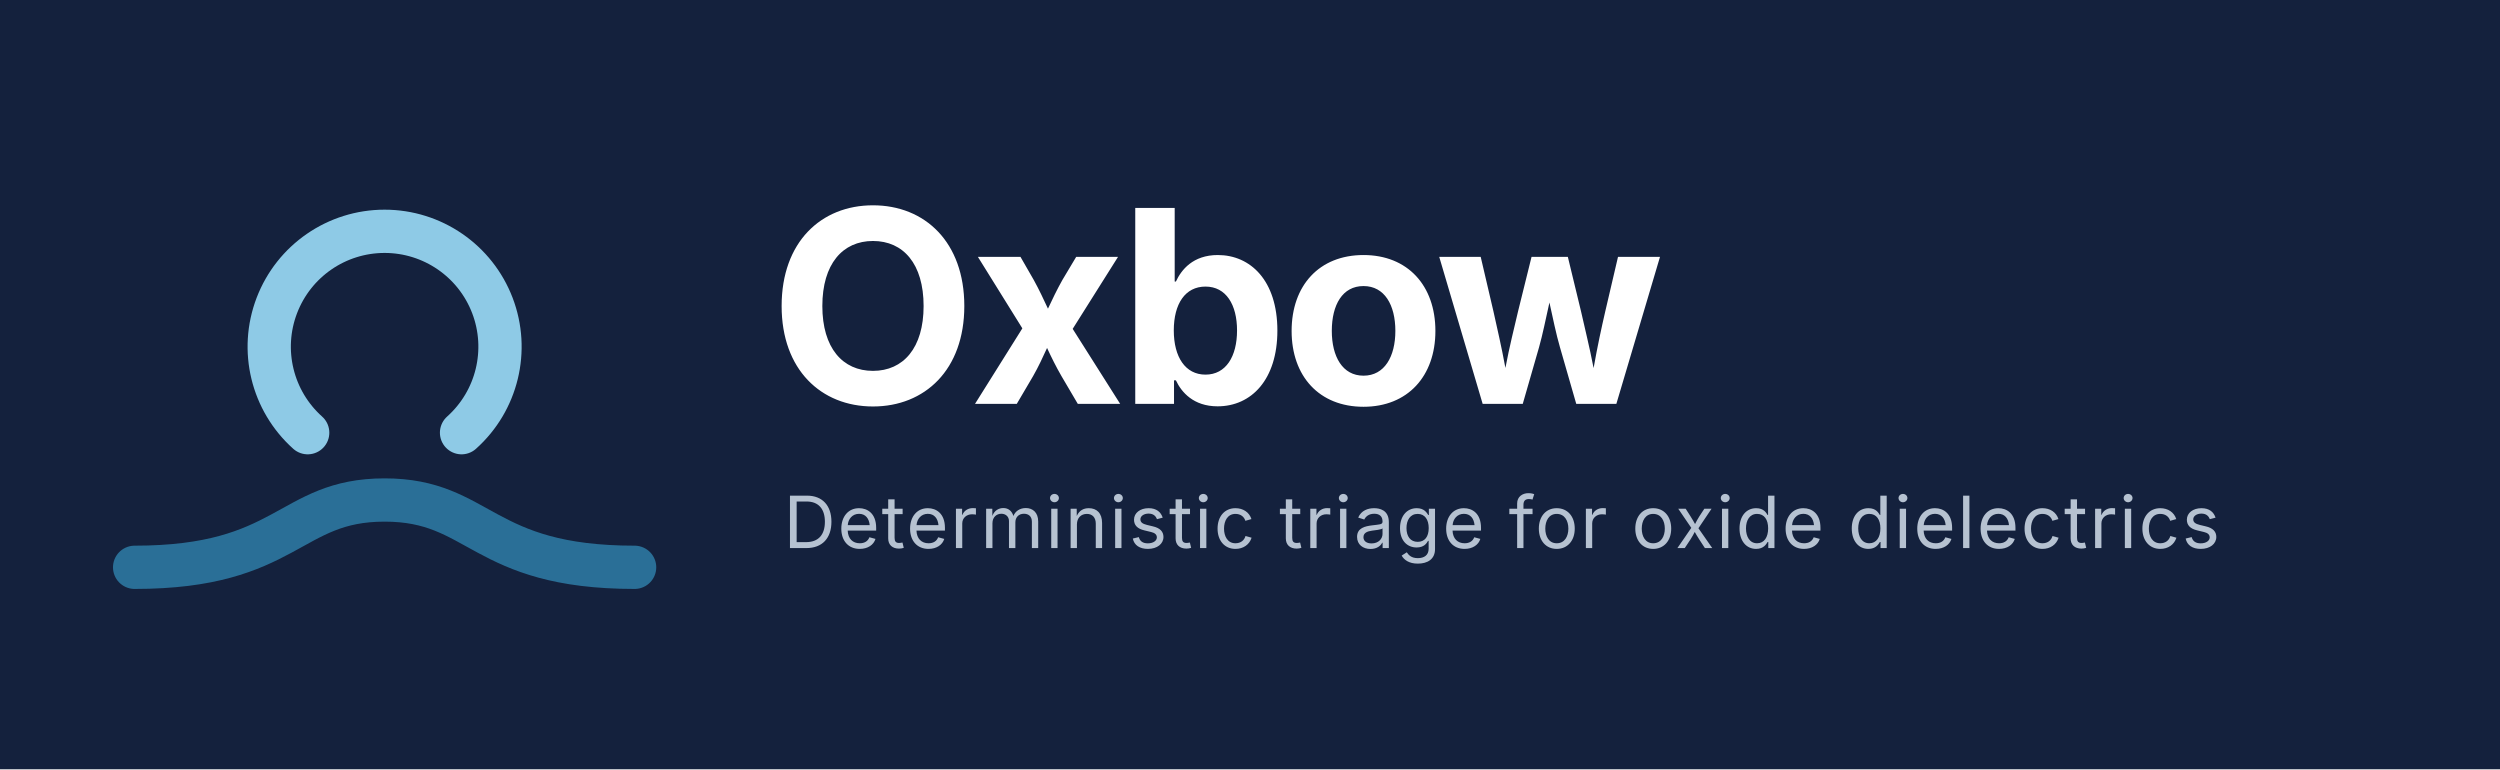
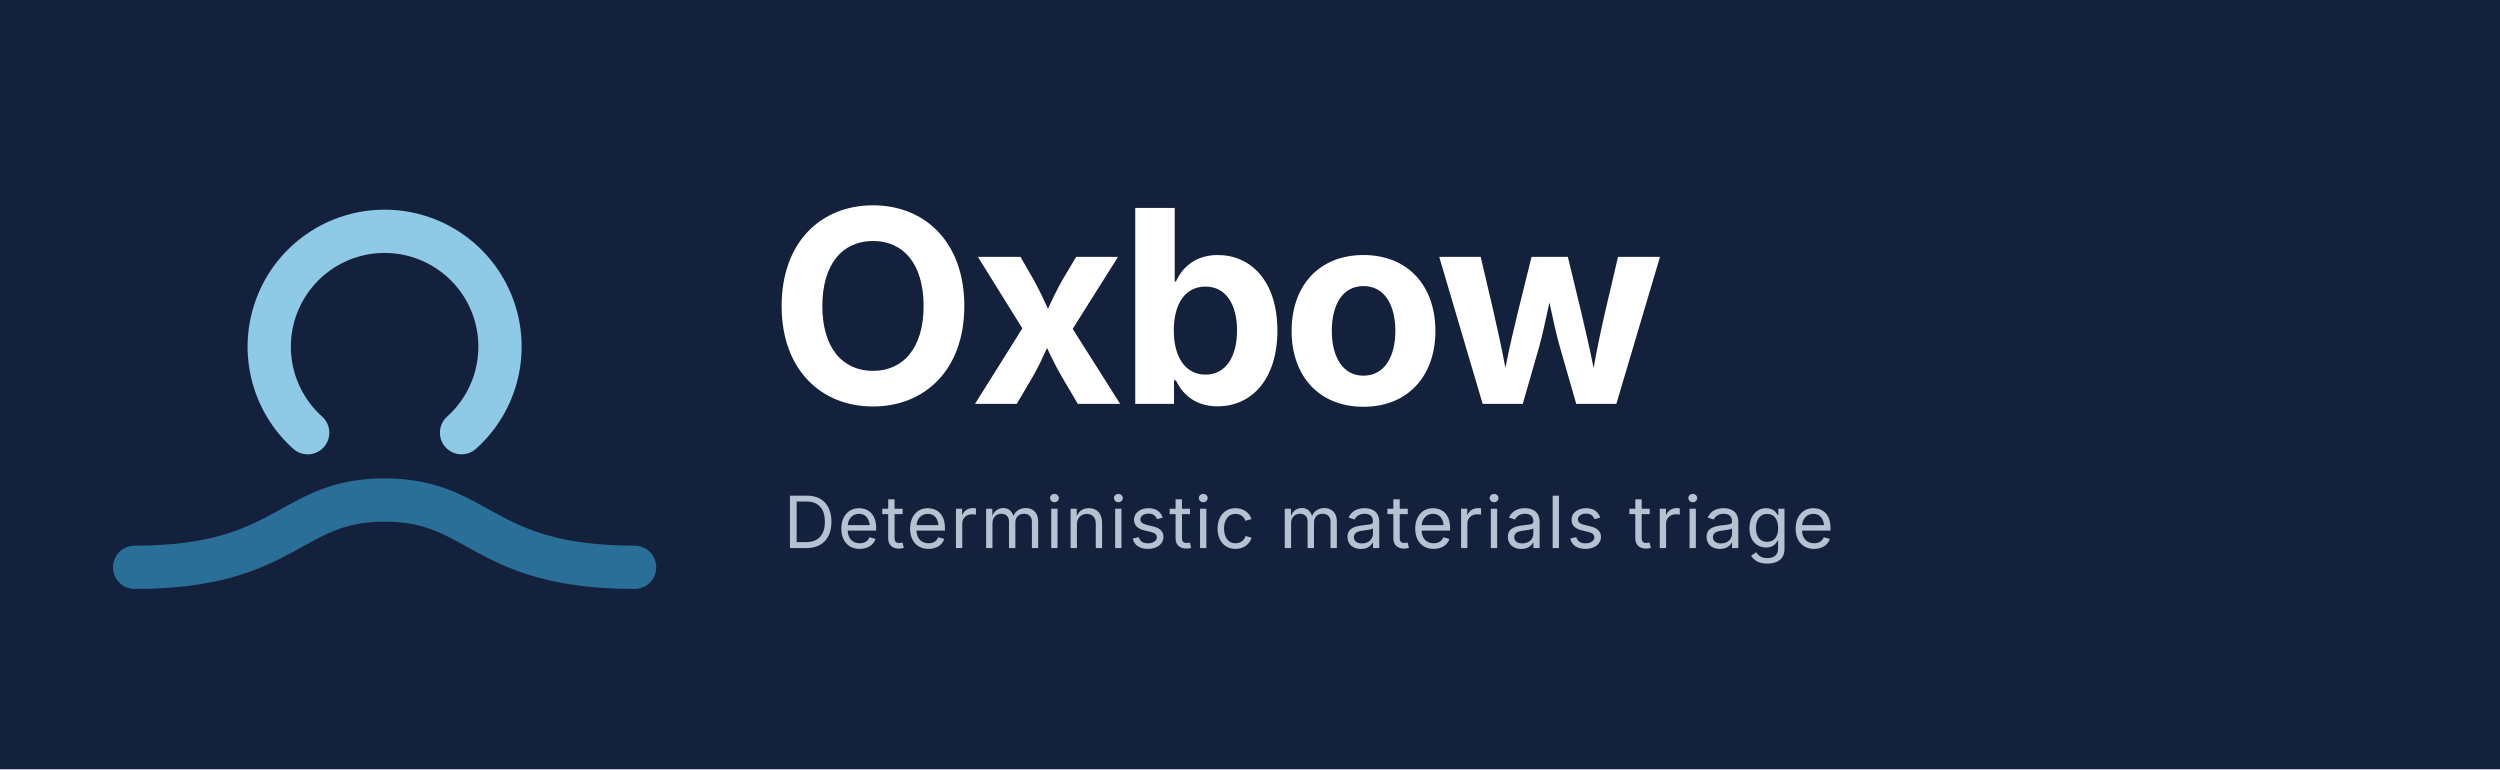
<svg xmlns="http://www.w3.org/2000/svg" viewBox="0 0 520 160" width="520" height="160" role="img" aria-label="Oxbow logo">
  <rect width="520" height="160" fill="#14213d" />
  <g transform="translate(20,20)">
    <path d="M 8 98 C 40 98 40 84 60 84 C 80 84 80 98 112 98" fill="none" stroke="#2a6f97" stroke-width="9" stroke-linecap="round" />
    <path d="M 44 70 A 24 24 0 1 1 76 70" fill="none" stroke="#8ecae6" stroke-width="9" stroke-linecap="round" />
  </g>
  <text x="160" y="84" font-family="Inter, 'Helvetica Neue', Helvetica, Arial, sans-serif" font-size="56" font-weight="700" letter-spacing="-1.5" fill="#ffffff">Oxbow</text>
-   <text x="163" y="114" font-family="Inter, 'Helvetica Neue', Helvetica, Arial, sans-serif" font-size="15" letter-spacing="0.4" fill="#b6c2d1">Deterministic triage for oxide dielectrics</text>
+   <text x="163" y="114" font-family="Inter, 'Helvetica Neue', Helvetica, Arial, sans-serif" font-size="15" letter-spacing="0.4" fill="#b6c2d1">Deterministic materials triage</text>
</svg>
